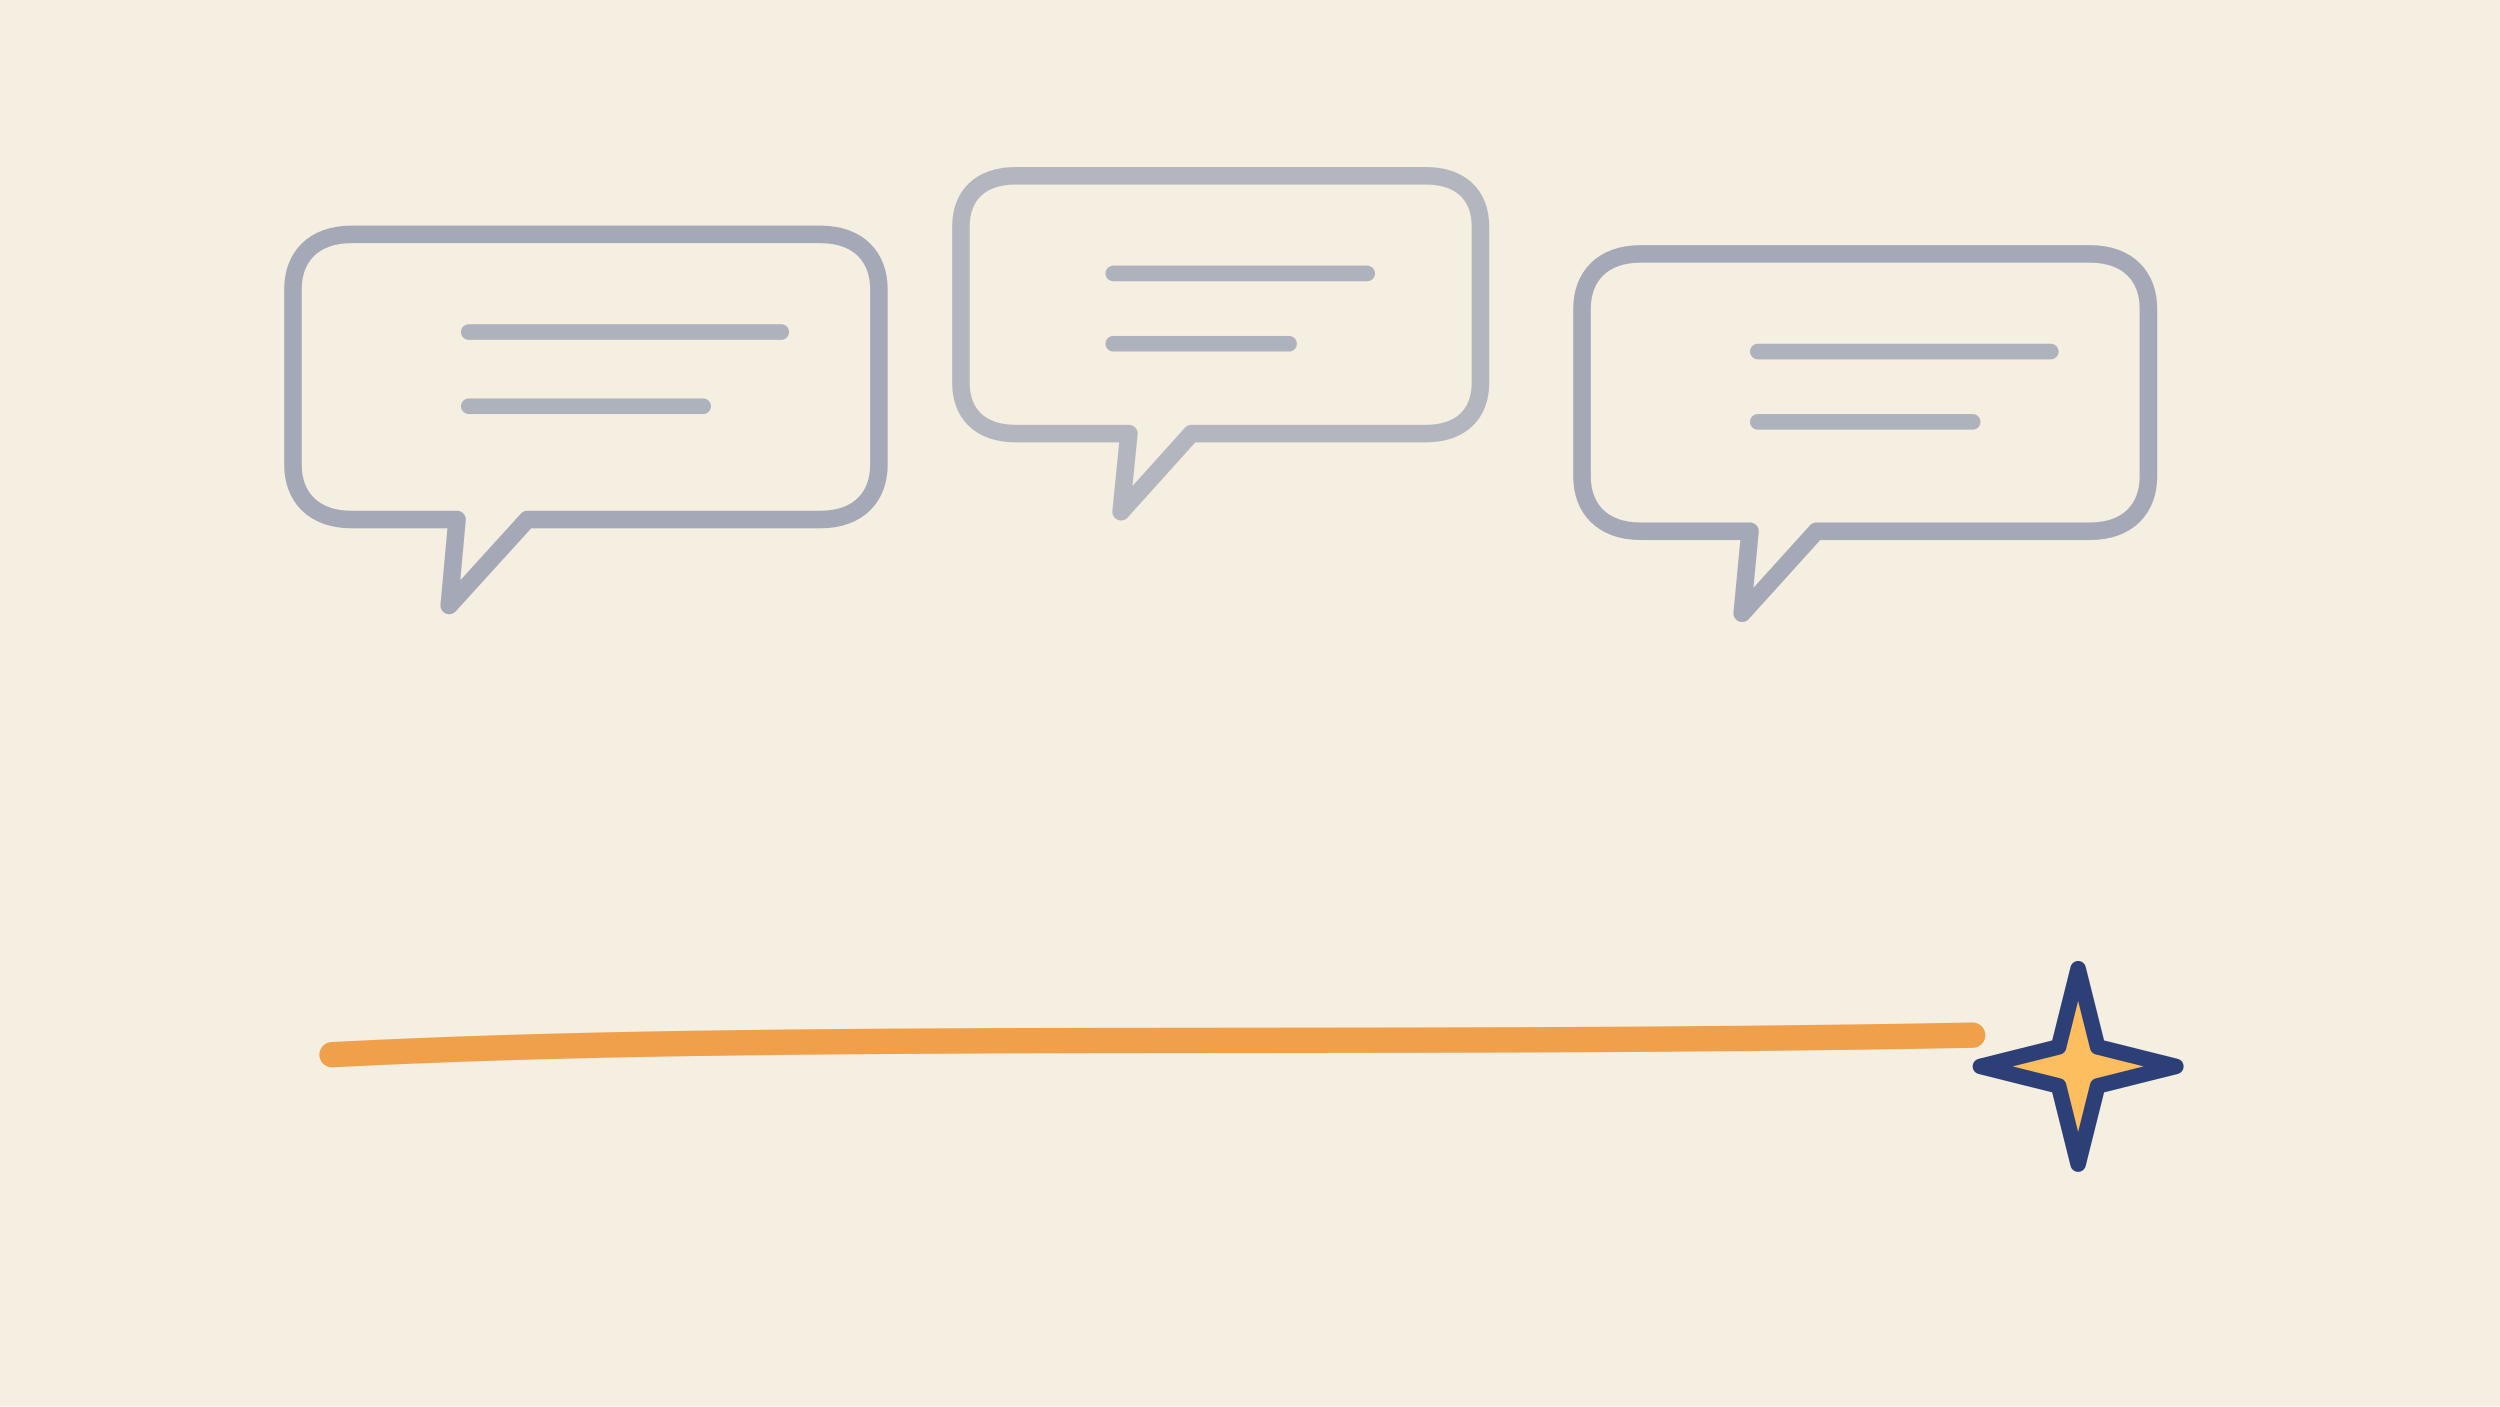
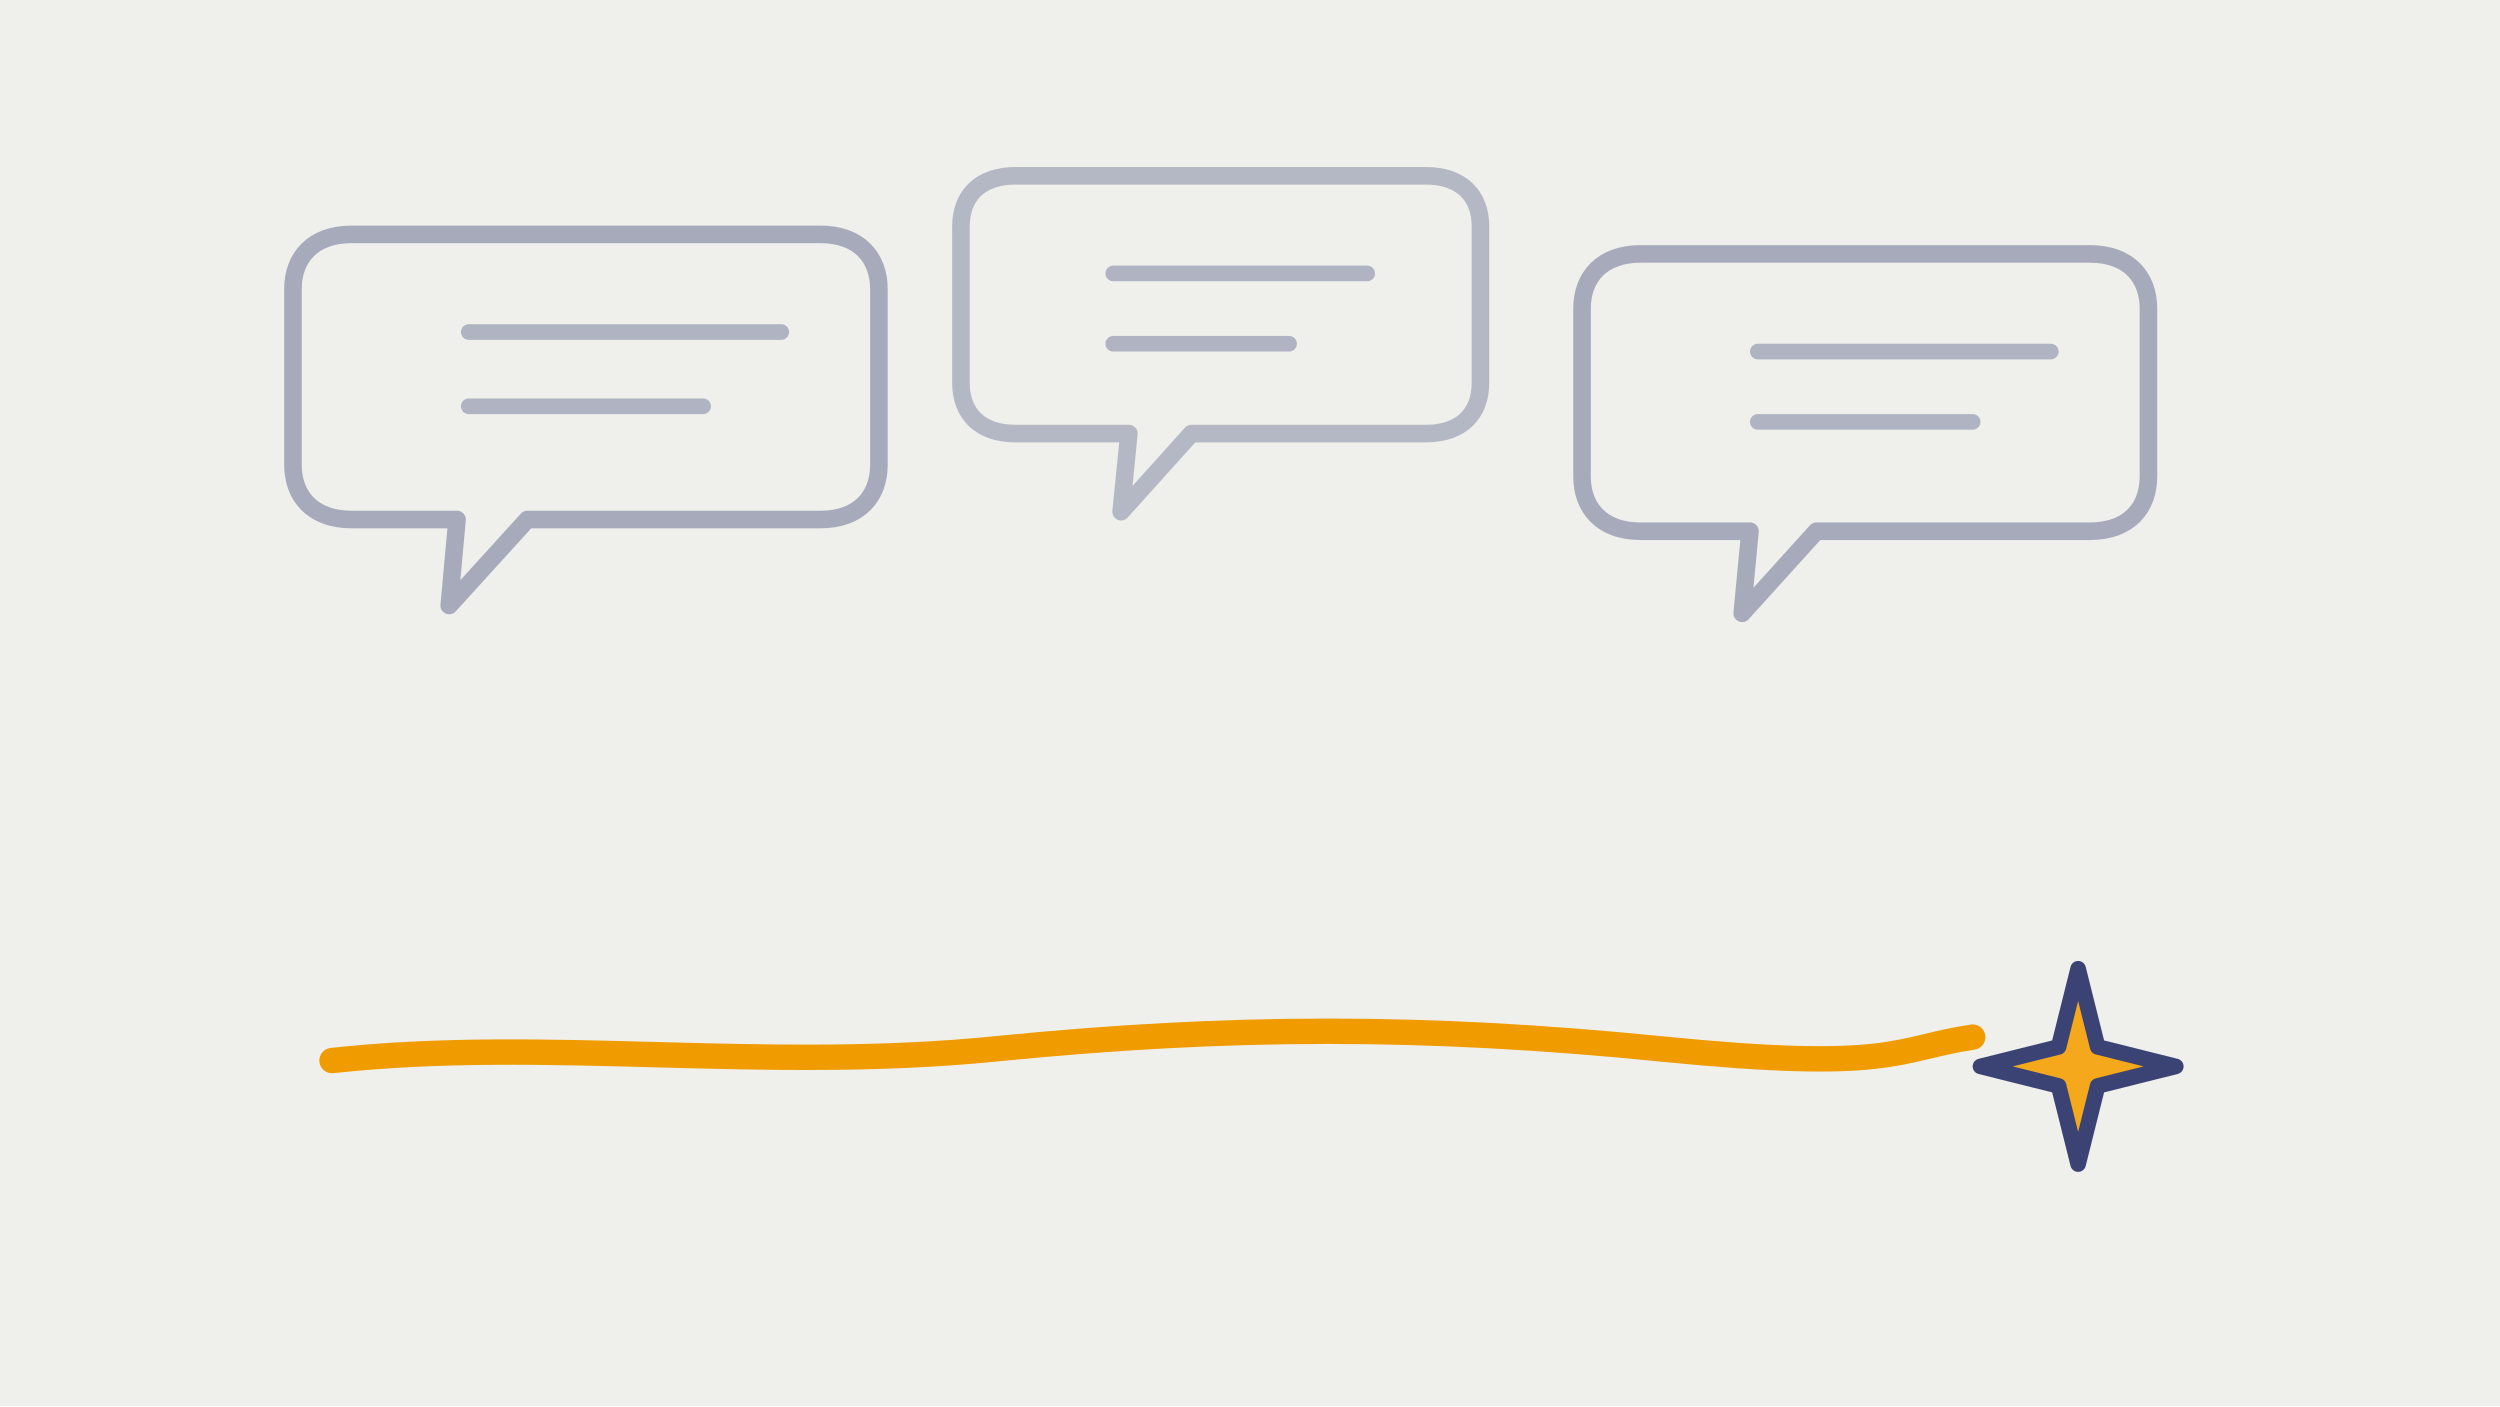
<svg xmlns="http://www.w3.org/2000/svg" viewBox="0 0 1280 720" role="img" aria-label="Hand-drawn noisy speech bubbles above, and below them one quiet clear line leading to a star">
-   <rect width="1280" height="720" fill="#F5EFE2" />
-   <g fill="none" stroke="#2C3F76" stroke-width="9" stroke-linejoin="round" opacity=".4">
+   <rect width="1280" height="720" fill="#EFEFEB" />
+   <g fill="none" stroke="#3A4374" stroke-width="9" stroke-linejoin="round" opacity=".4">
    <path d="M180 120 h 240 c 20 0 30 12 30 28 v 90 c 0 16 -10 28 -30 28 h -150 l -40 44 4 -44 h -54 c -20 0 -30 -12 -30 -28 v -90 c 0 -16 10 -28 30 -28 Z" />
    <path d="M520 90 h 210 c 18 0 28 10 28 26 v 80 c 0 16 -10 26 -28 26 h -120 l -36 40 4 -40 h -58 c -18 0 -28 -10 -28 -26 v -80 c 0 -16 10 -26 28 -26 Z" opacity=".8" />
    <path d="M840 130 h 230 c 20 0 30 12 30 28 v 86 c 0 16 -10 28 -30 28 h -140 l -38 42 4 -42 h -56 c -20 0 -30 -12 -30 -28 v -86 c 0 -16 10 -28 30 -28 Z" />
  </g>
-   <g fill="none" stroke="#2C3F76" stroke-width="8" stroke-linecap="round" opacity=".35">
+   <g fill="none" stroke="#3A4374" stroke-width="8" stroke-linecap="round" opacity=".35">
    <path d="M240 170 h 160 M240 208 h 120" />
    <path d="M570 140 h 130 M570 176 h 90" />
    <path d="M900 180 h 150 M900 216 h 110" />
  </g>
-   <path d="M170 540 C 400 528, 700 536, 1010 530" fill="none" stroke="#F0A04B" stroke-width="13" stroke-linecap="round" />
-   <path d="M1064 496 l 10 40 40 10 -40 10 -10 40 -10 -40 -40 -10 40 -10 Z" fill="#FDBE5F" stroke="#2C3F76" stroke-width="8" stroke-linejoin="round" />
+   <path d="M170 543 C 280 531, 390 549, 510 537 S 730 525, 850 537 S 970 537, 1010 531" fill="none" stroke="#F09B00" stroke-width="13" stroke-linecap="round" />
+   <path d="M1064 496 l 10 40 40 10 -40 10 -10 40 -10 -40 -40 -10 40 -10 Z" fill="#F5A81C" stroke="#3A4374" stroke-width="8" stroke-linejoin="round" />
</svg>
